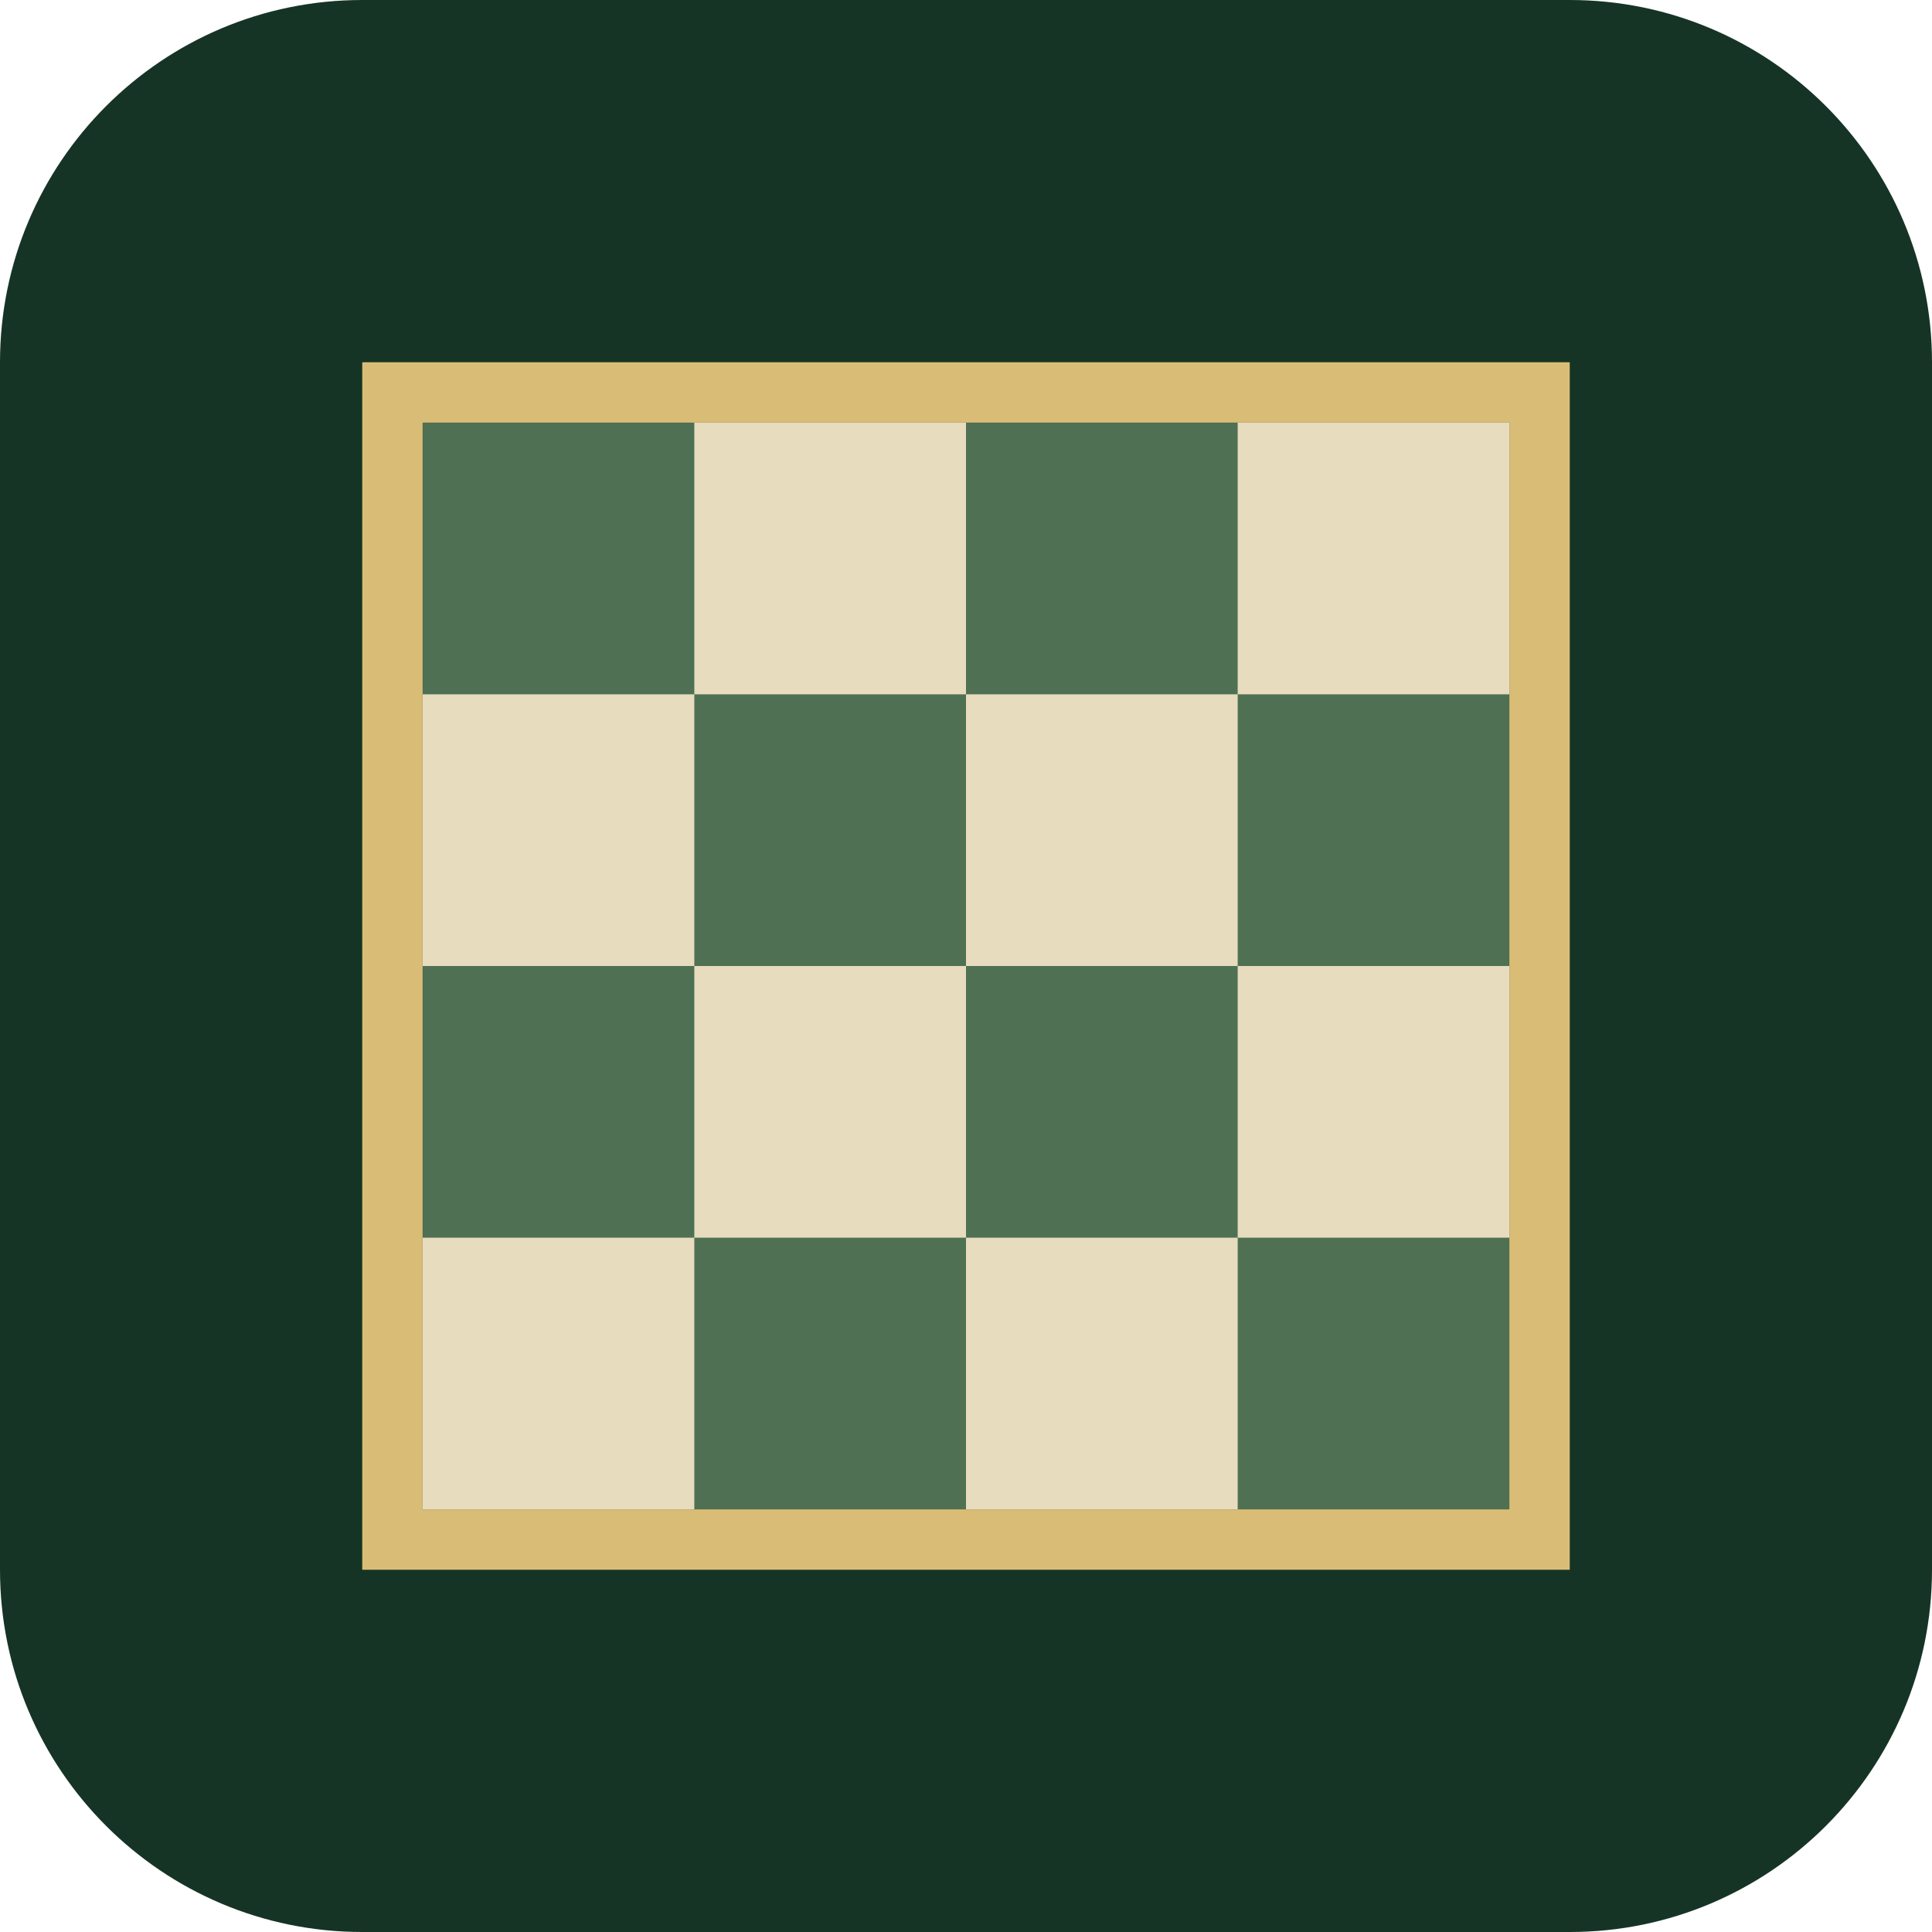
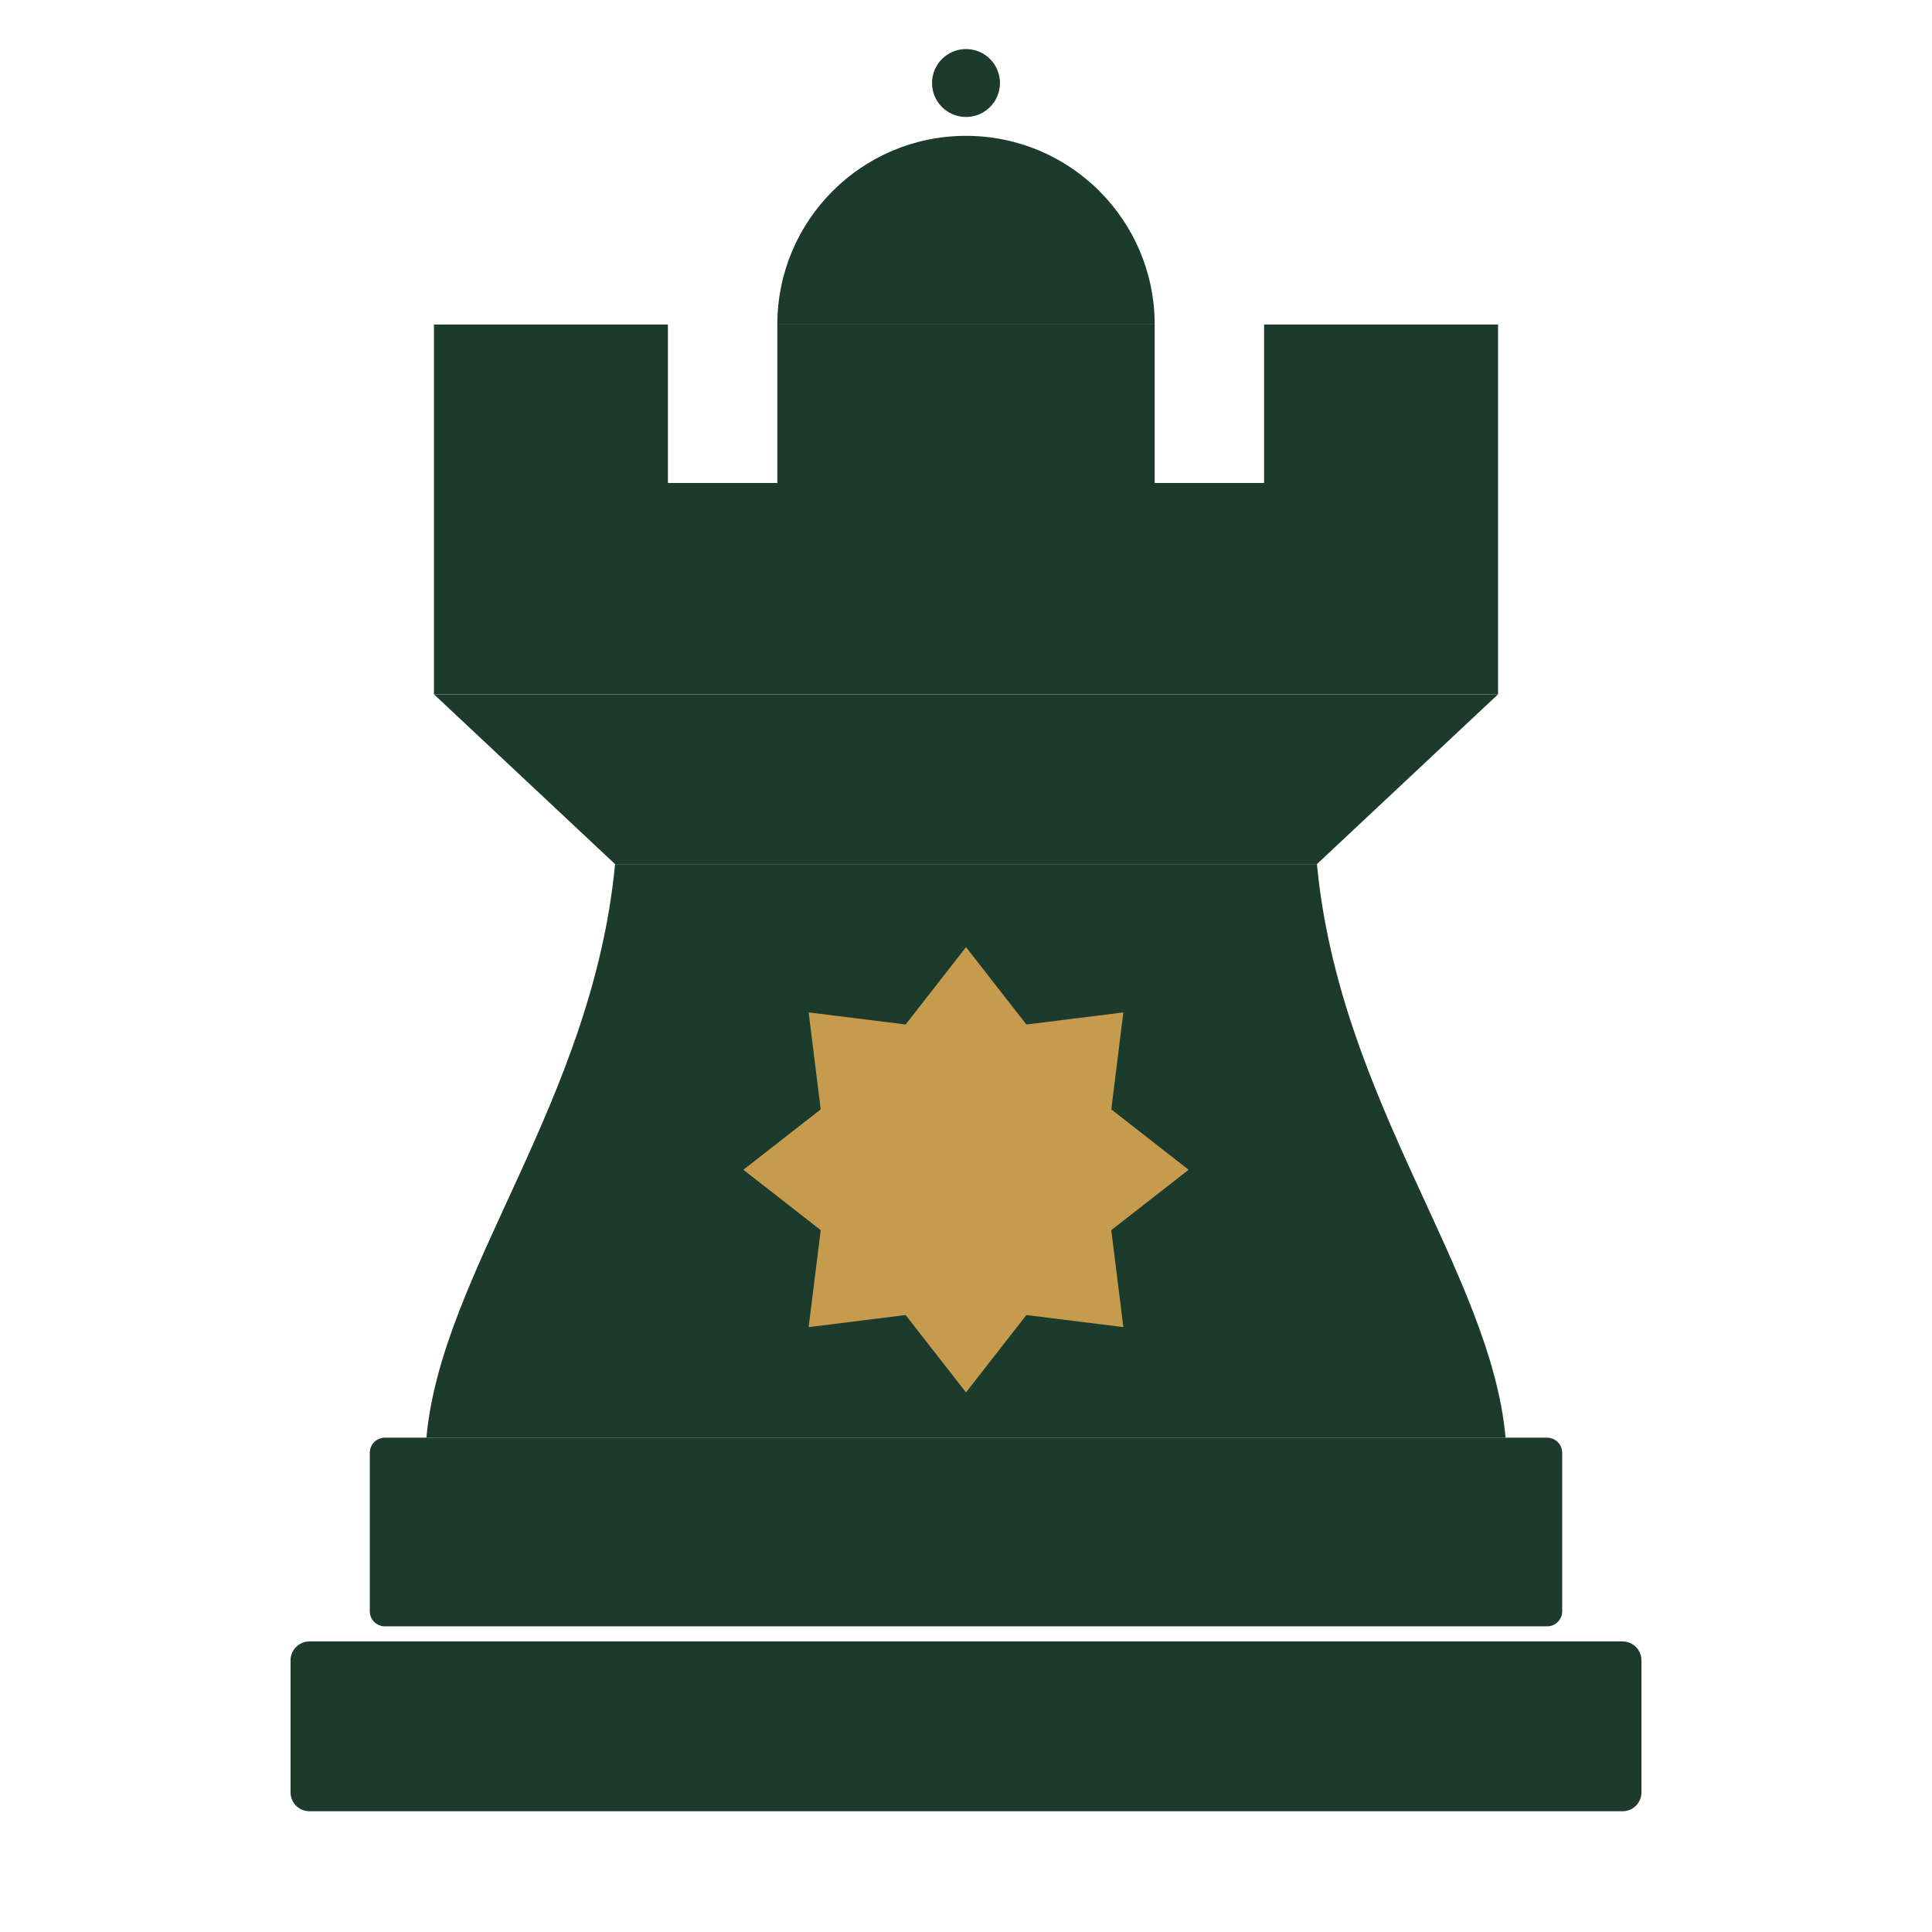
<svg xmlns="http://www.w3.org/2000/svg" viewBox="0 0 512 512" role="img" aria-label="Mogador Chess Club">
-   <rect width="512" height="512" rx="96" fill="#163425" />
-   <g>
-     <rect x="112" y="112" width="288" height="288" fill="#e8dcbe" />
-     <g fill="#4f7053">
-       <rect x="112" y="112" width="72" height="72" />
-       <rect x="256" y="112" width="72" height="72" />
-       <rect x="184" y="184" width="72" height="72" />
-       <rect x="328" y="184" width="72" height="72" />
-       <rect x="112" y="256" width="72" height="72" />
-       <rect x="256" y="256" width="72" height="72" />
-       <rect x="184" y="328" width="72" height="72" />
-       <rect x="328" y="328" width="72" height="72" />
-     </g>
+   <style>
+     .ink { fill: #1d3b2c; }
+     @media (prefers-color-scheme: dark) { .ink { fill: #fffdf7; } }
+   </style>
+   <g class="ink" fill="#1d3b2c">
+     <circle cx="256" cy="22" r="9" />
+     <path d="M 206 86 a 50 50 0 0 1 100 0 z" />
+     <path d="M 115 86 H 177 V 128 H 206 V 86              H 306 V 128 H 335 V 86 H 397              V 184 H 115 Z" />
+     <path d="M 115 184 H 397 L 349 229 H 163 Z" />
+     <path d="M 163 229              C 157 292 117 337 113 381              H 399              C 395 337 355 292 349 229 Z" />
+     <rect x="98" y="381" width="316" height="50" rx="4" />
+     <rect x="77" y="435" width="358" height="45" rx="5" />
  </g>
-   <rect x="104" y="104" width="304" height="304" fill="none" stroke="#d9bd77" stroke-width="16" />
+   <polygon fill="#c69b4e" points="256.0,251.0 272.0,271.5 297.7,268.3 294.5,294.0 315.0,310.0 294.5,326.0 297.7,351.7 272.0,348.5 256.0,369.0 240.0,348.5 214.3,351.7 217.5,326.0 197.0,310.0 217.5,294.0 214.3,268.3 240.0,271.5" />
</svg>
